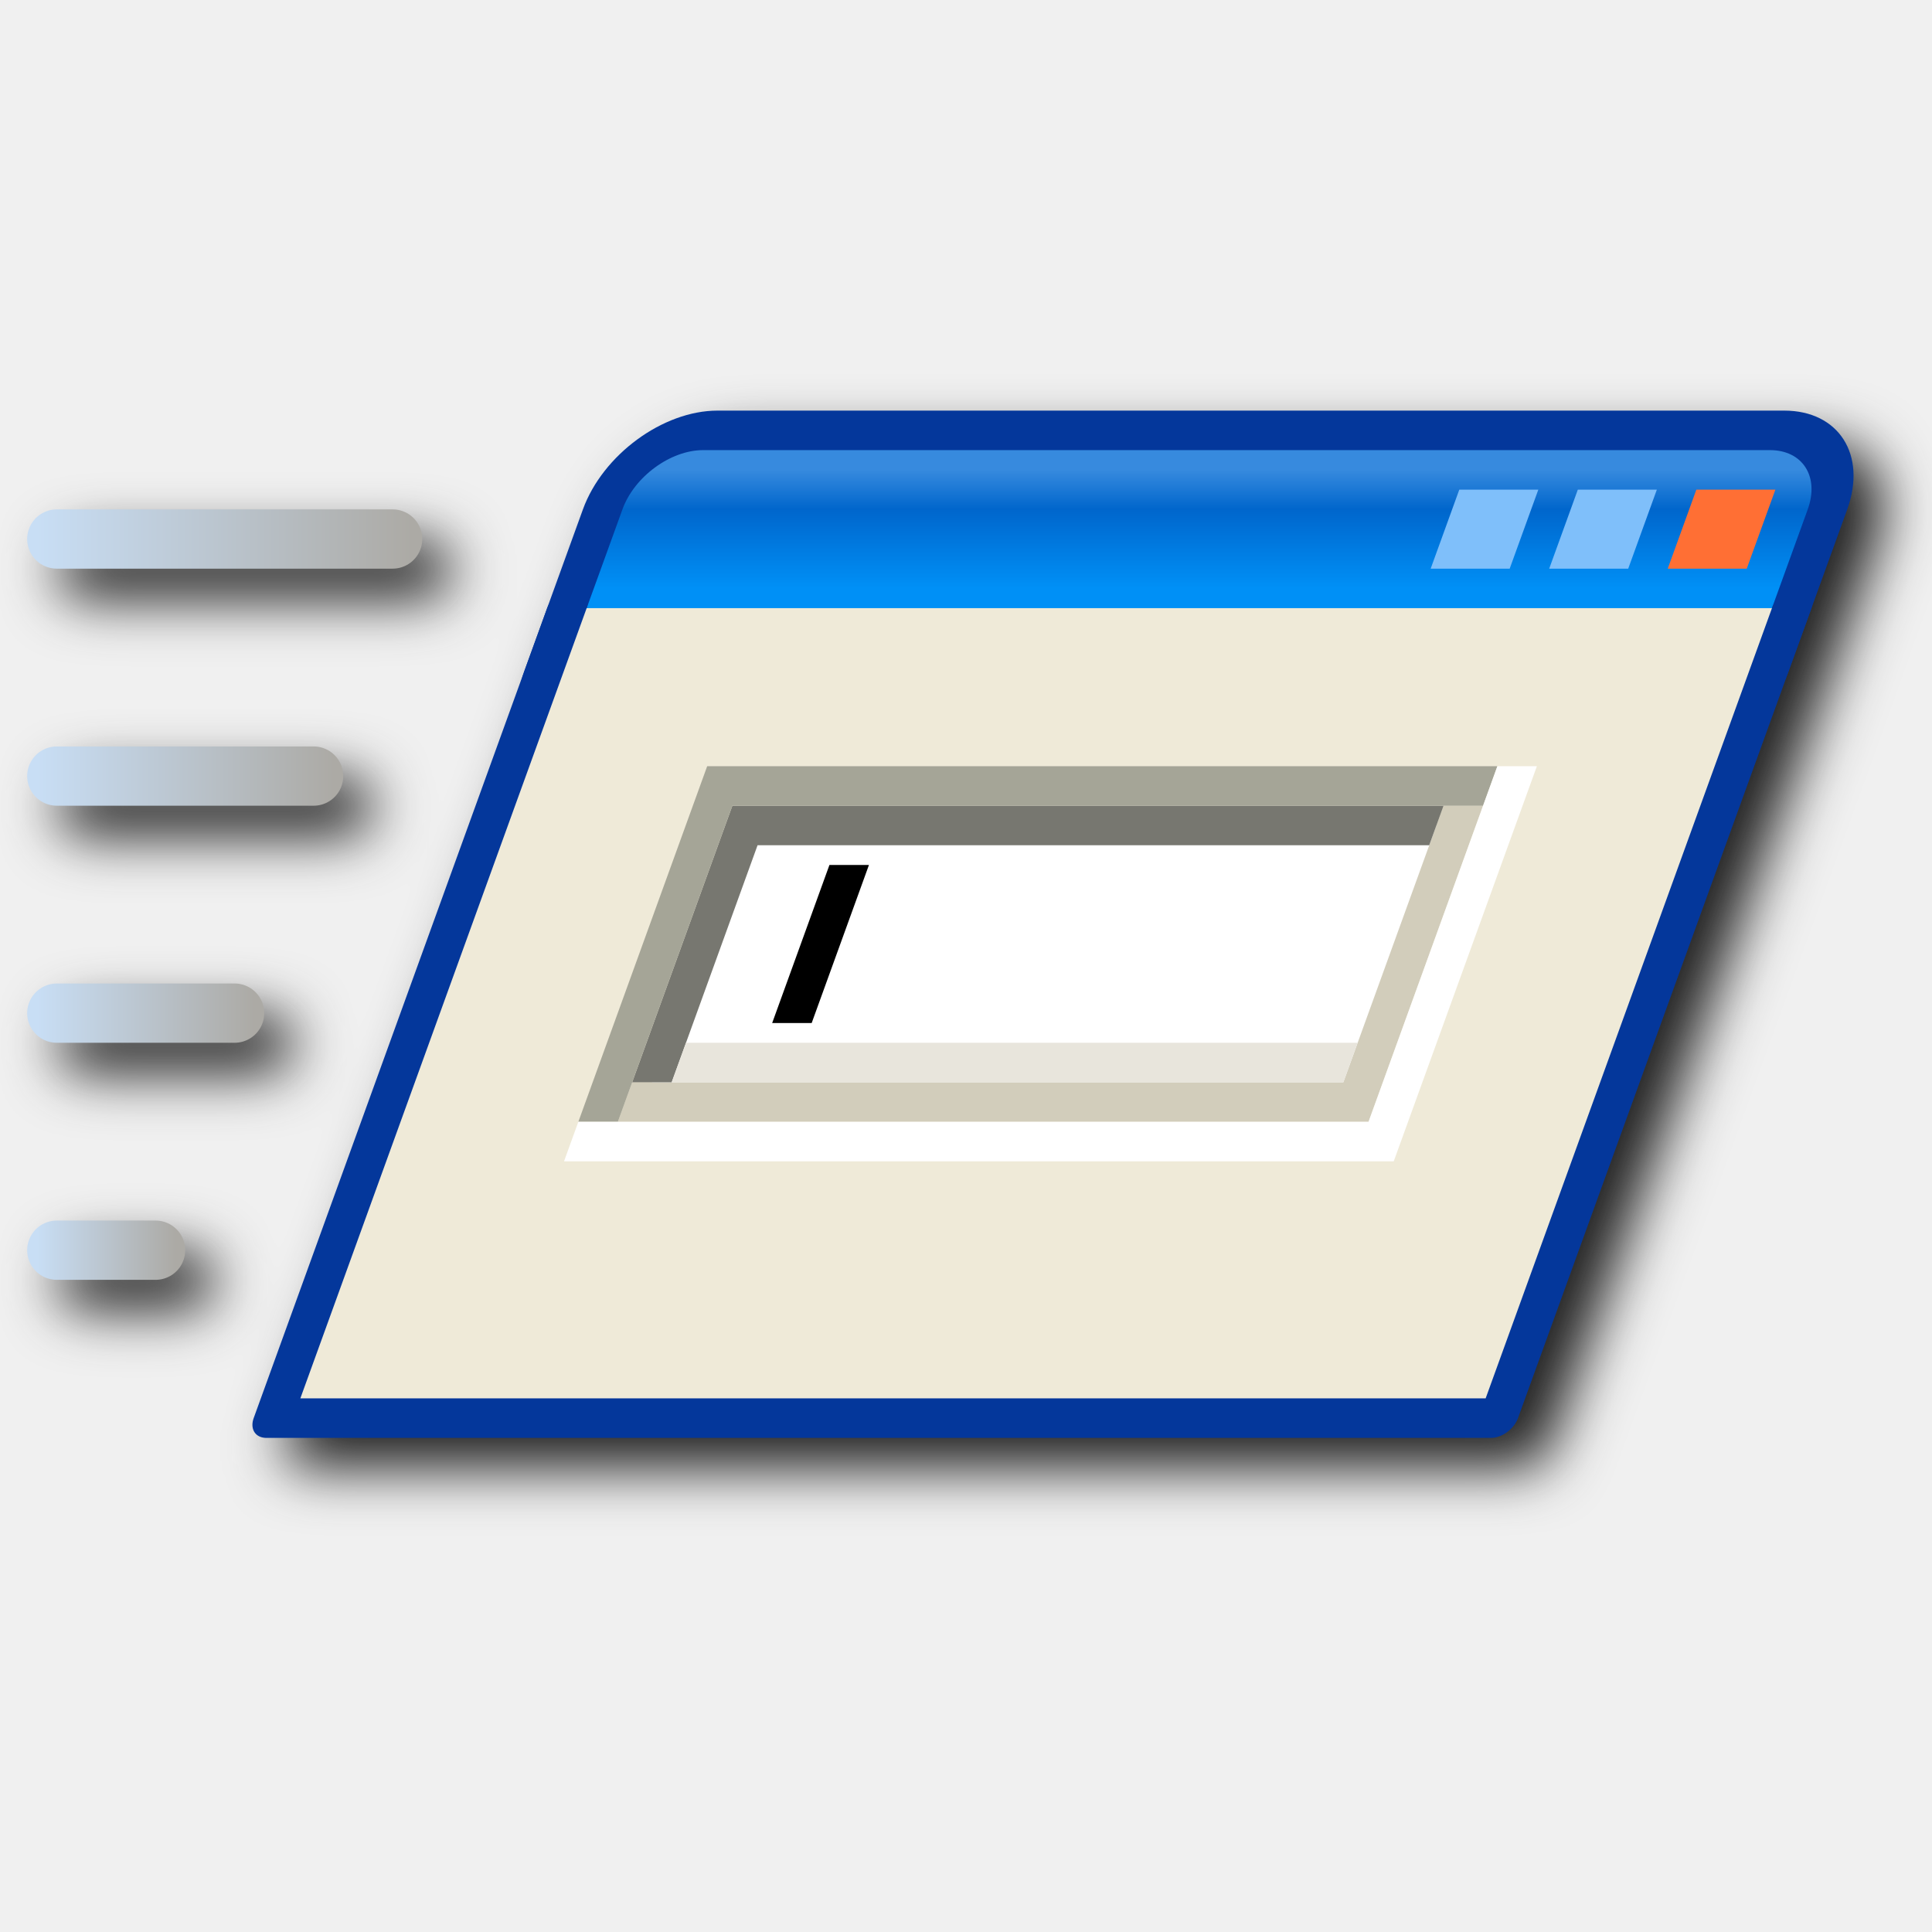
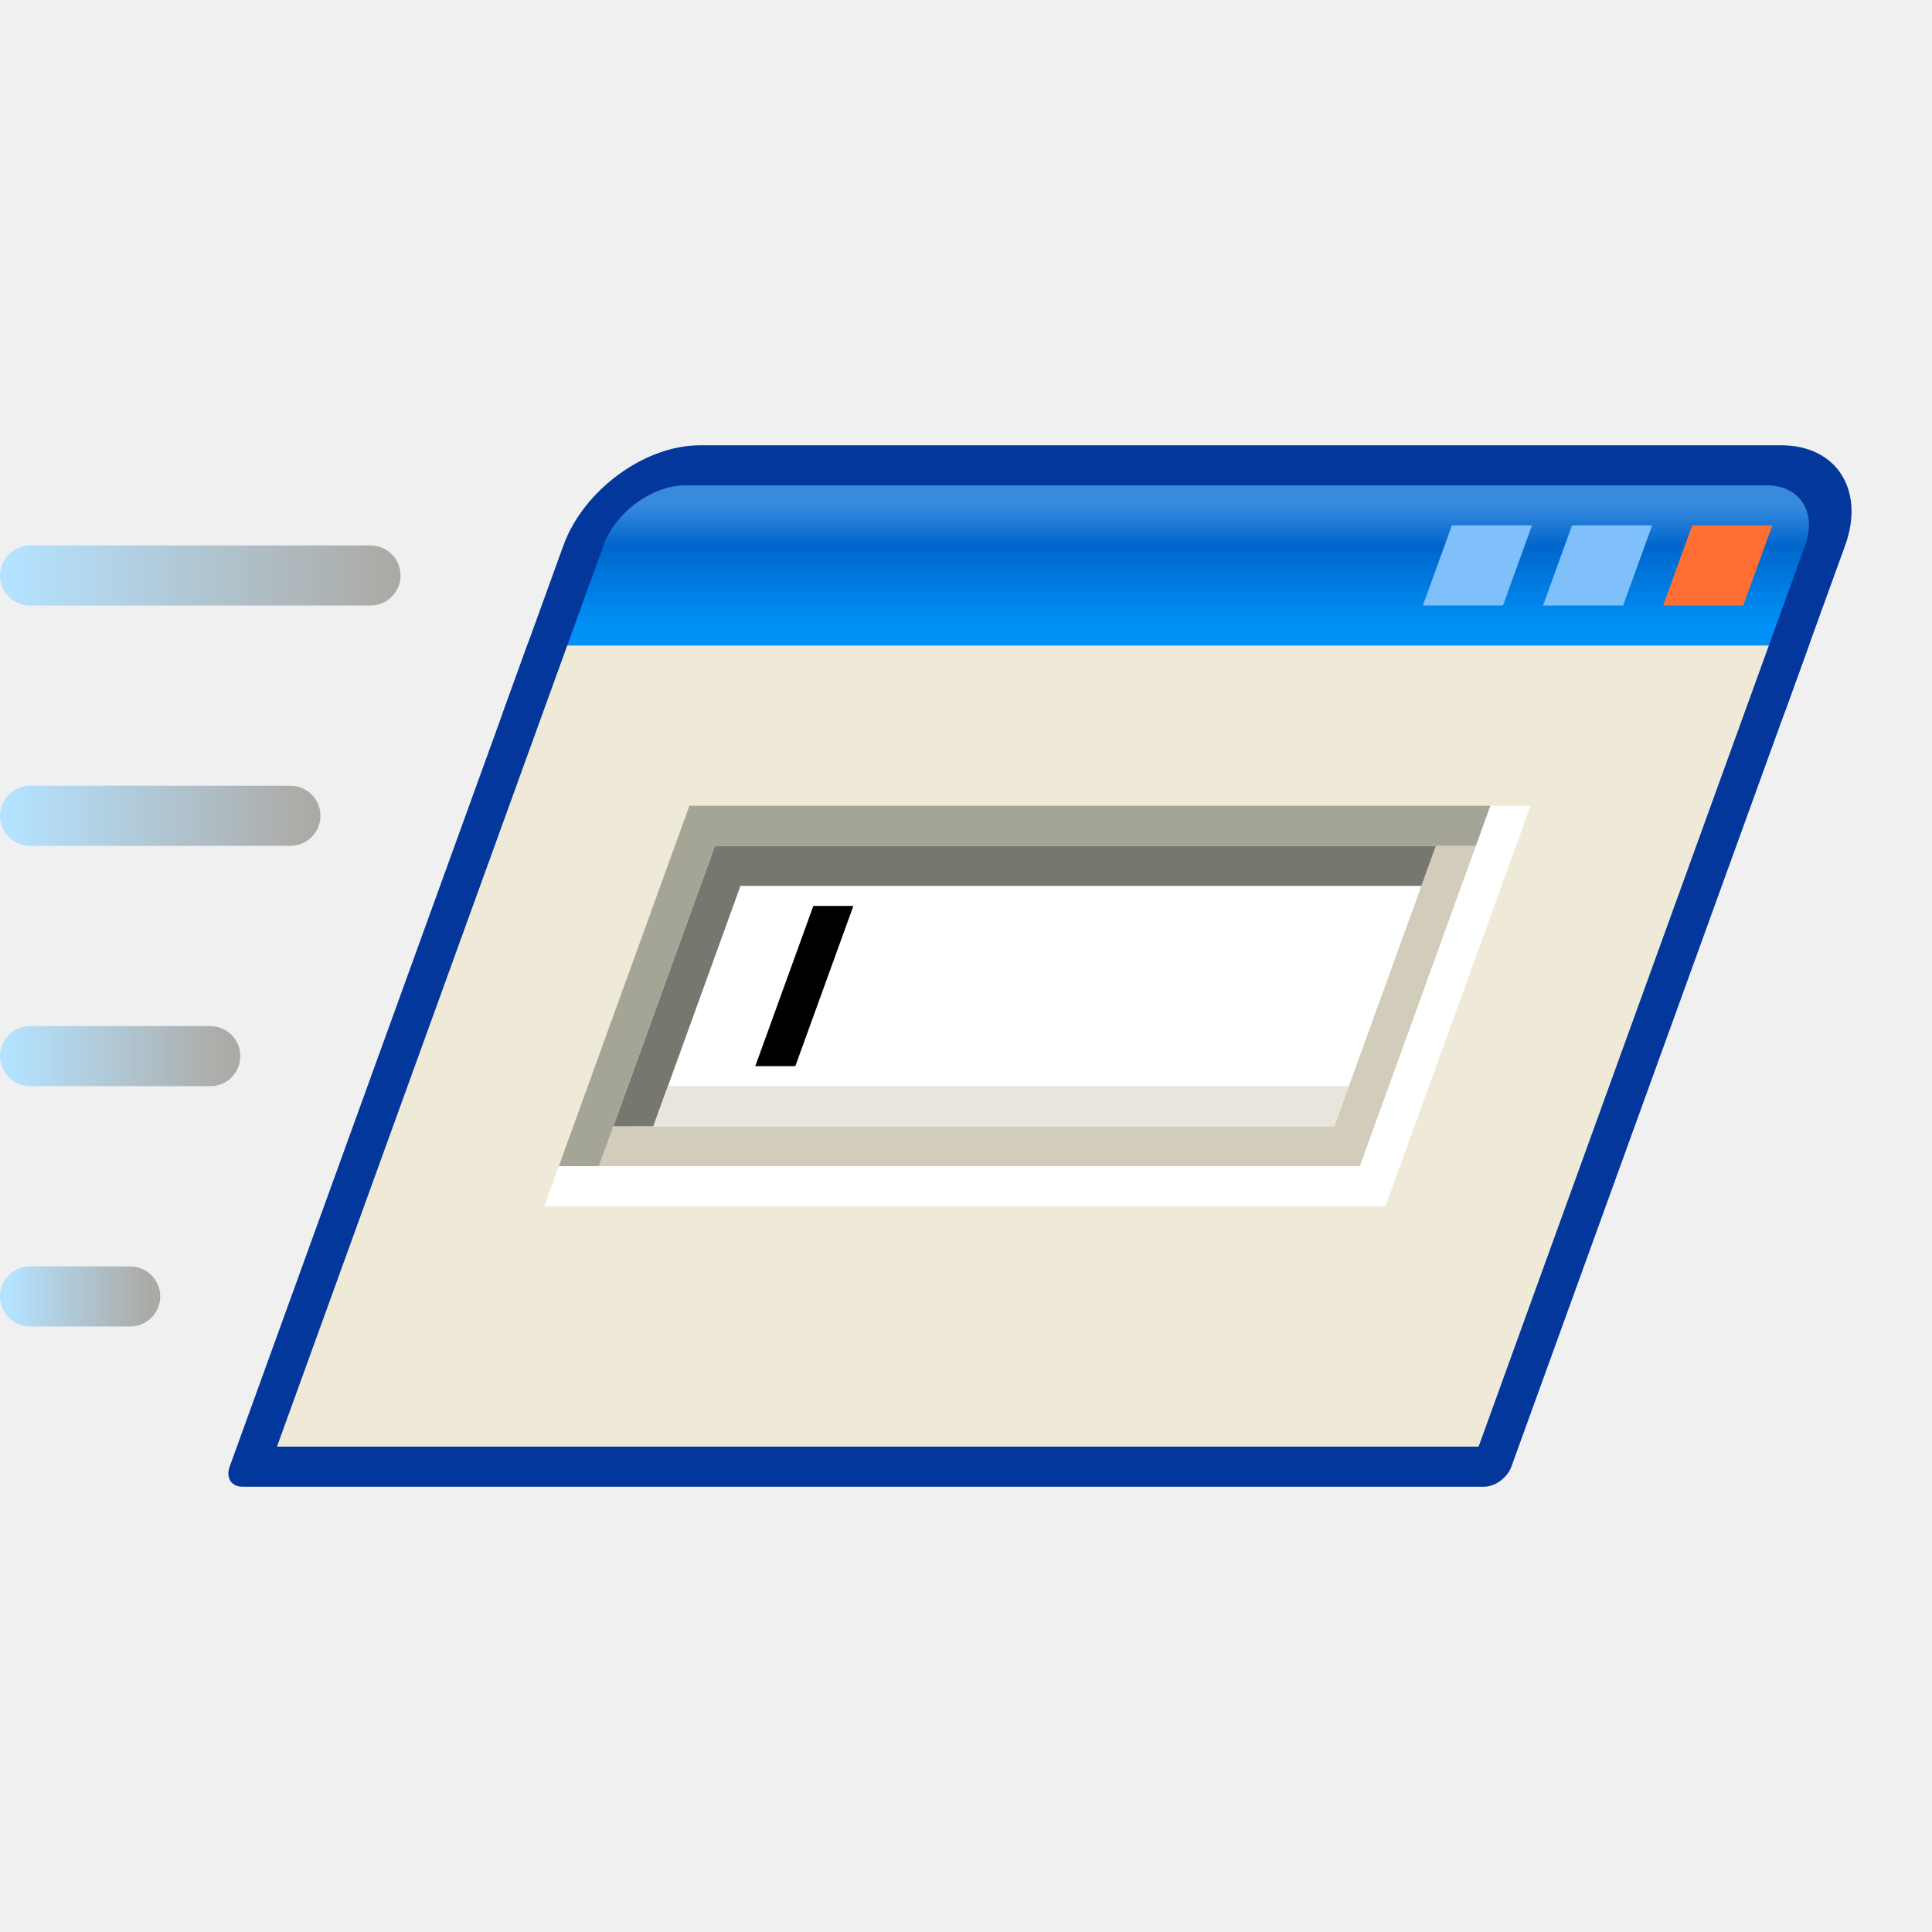
- <svg xmlns="http://www.w3.org/2000/svg" xmlns:xlink="http://www.w3.org/1999/xlink" id="svg8" version="1.1" viewBox="0 0 256 256" height="256" width="256">
+ <svg xmlns="http://www.w3.org/2000/svg" xmlns:xlink="http://www.w3.org/1999/xlink" id="svg8" version="1.1" viewBox="0 0 48 48" height="48" width="48">
  <defs id="defs2">
-     <linearGradient id="linearGradient1617">
-       <stop style="stop-color:#c8def5;stop-opacity:1" offset="0" id="stop1613" />
-       <stop style="stop-color:#acaaa5;stop-opacity:1" offset="1" id="stop1615" />
+     <linearGradient id="linearGradient2">
+       <stop style="stop-color:#b4e2ff;stop-opacity:1" offset="0" id="stop1" />
+       <stop style="stop-color:#acaaa5;stop-opacity:1" offset="1" id="stop2" />
    </linearGradient>
    <linearGradient id="linearGradient1187">
      <stop style="stop-color:#0090f6;stop-opacity:1" offset="0" id="stop1183" />
      <stop id="stop1191" offset="0.667" style="stop-color:#0066cc;stop-opacity:1" />
      <stop style="stop-color:#378ade;stop-opacity:1" offset="1" id="stop1185" />
    </linearGradient>
    <linearGradient xlink:href="#linearGradient1187" id="linearGradient2074" gradientUnits="userSpaceOnUse" gradientTransform="translate(4.999996)" x1="79.068" y1="14.5" x2="79.068" y2="11.5" />
-     <linearGradient xlink:href="#linearGradient1617" id="linearGradient2076" gradientUnits="userSpaceOnUse" gradientTransform="translate(0.2500003,2.5)" x1="13.068" y1="10.75" x2="22.568" y2="10.75" />
-     <linearGradient xlink:href="#linearGradient1617" id="linearGradient2078" gradientUnits="userSpaceOnUse" gradientTransform="translate(0.25,-0.25)" x1="13.068" y1="19.5" x2="20.568" y2="19.5" />
-     <linearGradient xlink:href="#linearGradient1617" id="linearGradient2080" gradientUnits="userSpaceOnUse" gradientTransform="translate(0.25,-0.25)" x1="13.068" y1="25.5" x2="18.568" y2="25.5" />
-     <linearGradient xlink:href="#linearGradient1617" id="linearGradient2082" gradientUnits="userSpaceOnUse" gradientTransform="translate(0.25,-0.25)" x1="13.068" y1="31.5" x2="16.568" y2="31.5" />
-     <filter style="color-interpolation-filters:sRGB" id="filter2324" x="-0.037" width="1.075" y="-0.067" height="1.133">
-       <feGaussianBlur stdDeviation="3.781" id="feGaussianBlur2326" />
-     </filter>
+     <linearGradient xlink:href="#linearGradient2" id="linearGradient2076" gradientUnits="userSpaceOnUse" gradientTransform="translate(0.2500003,2.5)" x1="13.068" y1="10.75" x2="22.568" y2="10.75" />
+     <linearGradient xlink:href="#linearGradient2" id="linearGradient2078" gradientUnits="userSpaceOnUse" gradientTransform="translate(0.25,-0.25)" x1="13.068" y1="19.5" x2="20.568" y2="19.5" />
+     <linearGradient xlink:href="#linearGradient2" id="linearGradient2080" gradientUnits="userSpaceOnUse" gradientTransform="translate(0.25,-0.25)" x1="13.068" y1="25.5" x2="18.568" y2="25.5" />
+     <linearGradient xlink:href="#linearGradient2" id="linearGradient2082" gradientUnits="userSpaceOnUse" gradientTransform="translate(0.25,-0.25)" x1="13.068" y1="31.5" x2="16.568" y2="31.5" />
  </defs>
  <g transform="translate(-12.56771)" id="layer1">
-     <path id="path2269" style="color:#000000;font-style:normal;font-variant:normal;font-weight:normal;font-stretch:normal;font-size:medium;line-height:normal;font-family:sans-serif;font-variant-ligatures:normal;font-variant-position:normal;font-variant-caps:normal;font-variant-numeric:normal;font-variant-alternates:normal;font-variant-east-asian:normal;font-feature-settings:normal;font-variation-settings:normal;text-indent:0;text-align:start;text-decoration:none;text-decoration-line:none;text-decoration-style:solid;text-decoration-color:#000000;letter-spacing:normal;word-spacing:normal;text-transform:none;writing-mode:lr-tb;direction:ltr;text-orientation:mixed;dominant-baseline:auto;baseline-shift:baseline;text-anchor:start;white-space:normal;shape-padding:0;shape-margin:0;inline-size:0;clip-rule:nonzero;display:inline;overflow:visible;visibility:visible;isolation:auto;mix-blend-mode:normal;color-interpolation:sRGB;color-interpolation-filters:linearRGB;solid-color:#000000;solid-opacity:1;vector-effect:none;fill:#212121;fill-opacity:1;fill-rule:evenodd;stroke:none;stroke-width:5.235;stroke-linecap:round;stroke-linejoin:round;stroke-miterlimit:4;stroke-dasharray:none;stroke-dashoffset:0;stroke-opacity:1;filter:url(#filter2324);color-rendering:auto;image-rendering:auto;shape-rendering:auto;text-rendering:auto;enable-background:accumulate;stop-color:#000000" d="m 111.607,58.488 c -7.342,0 -15.317,5.928 -17.883,13.01 L 89.513,83.119 a 2.618,2.618 0 0 0 -0.293,0.574 L 50.336,191.015 a 2.618,2.618 0 0 0 2.461,3.51 H 215.09 a 2.618,2.618 0 0 0 2.461,-1.727 L 256.435,85.476 a 2.618,2.618 0 0 0 0.143,-0.625 l 4.838,-13.354 C 263.981,64.416 260.3,58.488 252.959,58.488 Z M 24.091,71.496 a 3.926,3.926 0 0 0 -3.926,3.928 3.926,3.926 0 0 0 3.926,3.926 h 44.5 a 3.926,3.926 0 0 0 3.926,-3.926 3.926,3.926 0 0 0 -3.926,-3.928 z m 0,31.412 a 3.926,3.926 0 0 0 -3.926,3.926 3.926,3.926 0 0 0 3.926,3.928 h 34.029 a 3.926,3.926 0 0 0 3.926,-3.928 3.926,3.926 0 0 0 -3.926,-3.926 z m 0,31.412 a 3.926,3.926 0 0 0 -3.926,3.926 3.926,3.926 0 0 0 3.926,3.926 h 23.559 a 3.926,3.926 0 0 0 3.926,-3.926 3.926,3.926 0 0 0 -3.926,-3.926 z m 0,31.41 a 3.926,3.926 0 0 0 -3.926,3.928 3.926,3.926 0 0 0 3.926,3.926 h 13.088 a 3.926,3.926 0 0 0 3.928,-3.926 3.926,3.926 0 0 0 -3.928,-3.928 z" />
-     <g transform="matrix(5.235254,0,0,5.235254,-52.24729,2.056001)" id="g1663-1">
+     <g transform="matrix(0.995131,0,0,0.995131,-0.4363733,1.111987)" id="g1663-1">
      <g id="g1469-1" transform="matrix(1,0,-0.3623158,1,-35.90463,0)">
        <rect ry="2" rx="2" style="fill:url(#linearGradient2074);fill-opacity:1;fill-rule:evenodd;stroke:#04379b;stroke-width:1;stroke-linecap:round;stroke-linejoin:round;stroke-miterlimit:4;stroke-dasharray:none;stroke-opacity:1;stop-color:#000000" id="rect1179-5" width="31" height="8.091" x="68.068" y="10.5" />
        <path id="rect1181-9" style="fill:#efead8;fill-opacity:1;fill-rule:evenodd;stroke:#04379b;stroke-width:1;stroke-linecap:round;stroke-linejoin:round;stroke-miterlimit:4;stroke-dasharray:none;stroke-opacity:1;stop-color:#000000" d="m 99.068,15 v 20.5 h -31 V 15" />
        <g transform="translate(3.499998,-1.5)" id="g1360-7">
          <rect style="fill:#ffffff;fill-opacity:1;fill-rule:evenodd;stroke:none;stroke-width:1;stroke-linecap:round;stroke-linejoin:round;stroke-miterlimit:4;stroke-dasharray:none;stroke-opacity:1;stop-color:#000000" id="rect1224-7" width="18" height="7" x="71.068" y="22" />
          <path style="fill:none;stroke:#d2cdbb;stroke-width:1px;stroke-linecap:butt;stroke-linejoin:miter;stroke-opacity:1" d="m 70.568,29 h 18.5 v -7.5" id="path1196-6" />
          <path style="fill:none;stroke:#777770;stroke-width:1px;stroke-linecap:butt;stroke-linejoin:miter;stroke-opacity:1" d="M 71.068,28.5 V 22 h 17.5" id="path1198-7" />
          <path style="fill:none;stroke:#e8e5dc;stroke-width:1px;stroke-linecap:butt;stroke-linejoin:miter;stroke-opacity:1" d="m 71.568,28 h 17" id="path1200-3" />
          <path style="fill:none;stroke:#a5a597;stroke-width:1px;stroke-linecap:butt;stroke-linejoin:miter;stroke-opacity:1" d="M 70.068,29.5 V 21 h 19.5" id="path1202-65" />
          <path style="fill:none;stroke:#ffffff;stroke-width:1px;stroke-linecap:butt;stroke-linejoin:miter;stroke-opacity:1" d="M 90.068,20.5 V 30 h -20.5" id="path1204-6" />
          <path style="fill:none;stroke:#000000;stroke-width:1px;stroke-linecap:butt;stroke-linejoin:miter;stroke-opacity:1" d="M 74.068,27 V 23" id="path1226-39" />
        </g>
        <rect y="12" x="95.568" height="2" width="2" id="rect1228-4" style="fill:#ff6f34;fill-opacity:1;fill-rule:evenodd;stroke:none;stroke-width:1;stroke-linecap:round;stroke-linejoin:round;stroke-miterlimit:4;stroke-dasharray:none;stroke-opacity:1;stop-color:#000000" />
        <rect style="fill:#7fbffa;fill-opacity:1;fill-rule:evenodd;stroke:none;stroke-width:1;stroke-linecap:round;stroke-linejoin:round;stroke-miterlimit:4;stroke-dasharray:none;stroke-opacity:1;stop-color:#000000" id="rect1228-3-8" width="2" height="2" x="92.568" y="12" />
        <rect style="fill:#7fbffa;fill-opacity:1;fill-rule:evenodd;stroke:none;stroke-width:1;stroke-linecap:round;stroke-linejoin:round;stroke-miterlimit:4;stroke-dasharray:none;stroke-opacity:1;stop-color:#000000" id="rect1228-6-1" width="2" height="2" x="89.568" y="12" />
      </g>
      <path style="fill:none;stroke:url(#linearGradient2076);stroke-width:1.5;stroke-linecap:round;stroke-linejoin:miter;stroke-miterlimit:4;stroke-dasharray:none;stroke-opacity:1" d="m 13.818,13.25 h 8.5" id="path1605-2" />
-       <path style="fill:none;stroke:url(#linearGradient2078);stroke-width:1.5;stroke-linecap:round;stroke-linejoin:miter;stroke-miterlimit:4;stroke-dasharray:none;stroke-opacity:1" d="m 13.818,19.25 h 6.5" id="path1607-9" />
-       <path style="fill:none;stroke:url(#linearGradient2080);stroke-width:1.5;stroke-linecap:round;stroke-linejoin:miter;stroke-miterlimit:4;stroke-dasharray:none;stroke-opacity:1" d="m 13.818,25.25 h 4.5" id="path1609-3" />
-       <path style="fill:none;stroke:url(#linearGradient2082);stroke-width:1.5;stroke-linecap:round;stroke-linejoin:miter;stroke-miterlimit:4;stroke-dasharray:none;stroke-opacity:1" d="m 13.818,31.25 h 2.5" id="path1611-9" />
+       <path style="fill:none;stroke:url(#linearGradient2078);stroke-width:1.5;stroke-linecap:round;stroke-linejoin:miter;stroke-miterlimit:4;stroke-dasharray:none" d="m 13.818,19.25 h 6.5" id="path1607-9" />
+       <path style="fill:none;stroke:url(#linearGradient2080);stroke-width:1.5;stroke-linecap:round;stroke-linejoin:miter;stroke-miterlimit:4;stroke-dasharray:none" d="m 13.818,25.25 h 4.5" id="path1609-3" />
+       <path style="fill:none;stroke:url(#linearGradient2082);stroke-width:1.5;stroke-linecap:round;stroke-linejoin:miter;stroke-miterlimit:4;stroke-dasharray:none" d="m 13.818,31.25 h 2.5" id="path1611-9" />
    </g>
  </g>
</svg>
